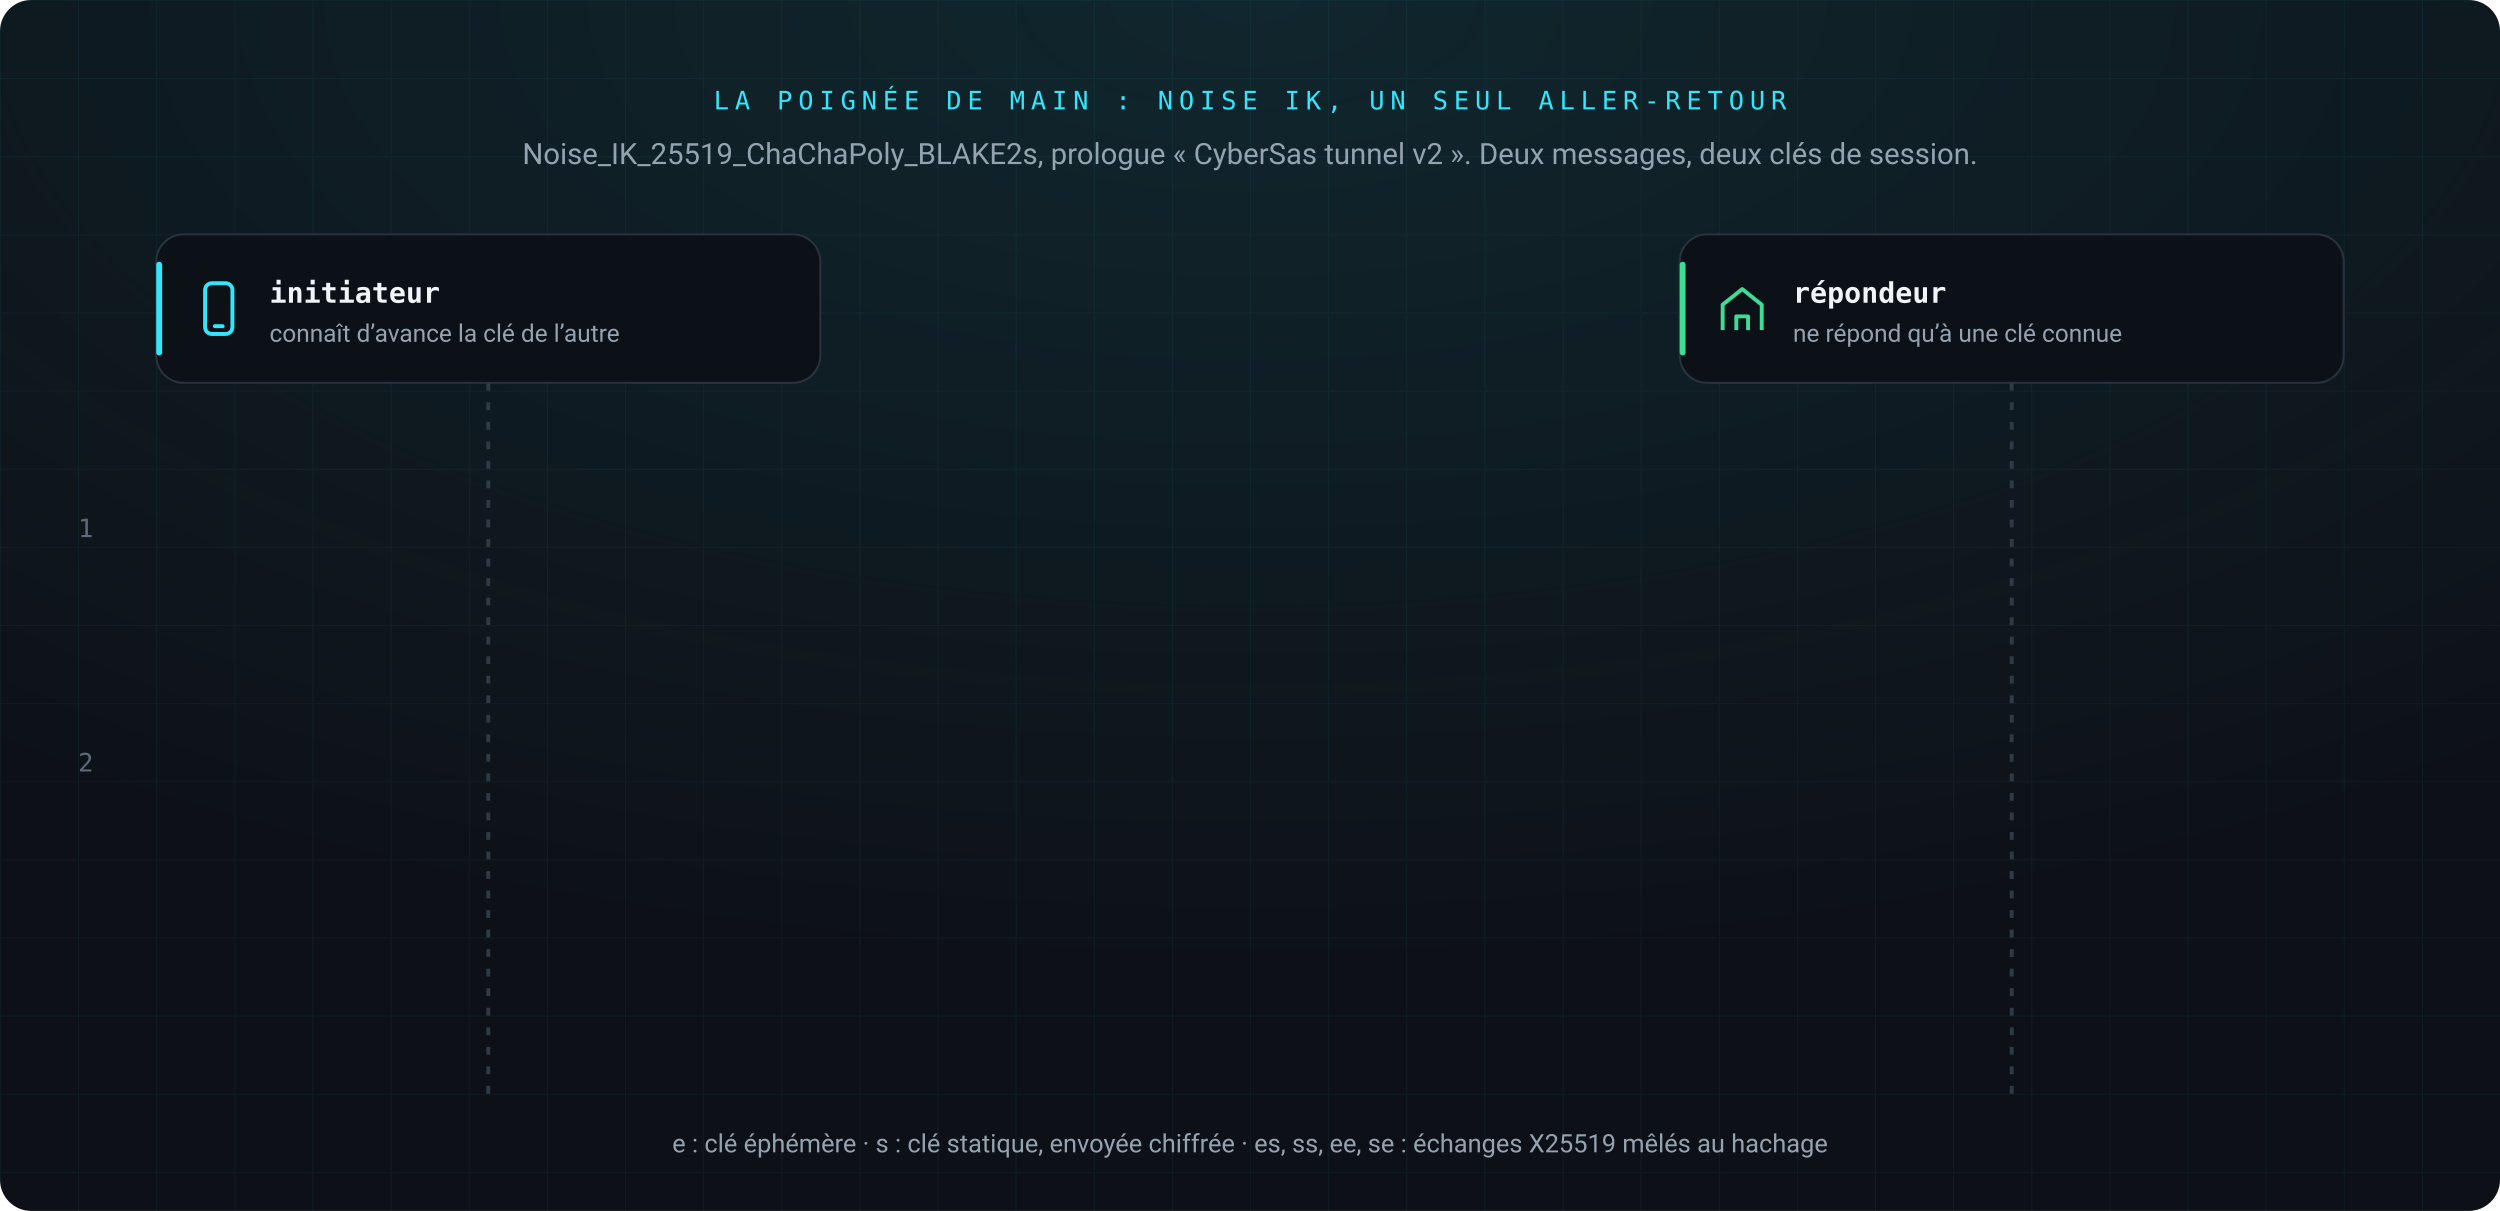
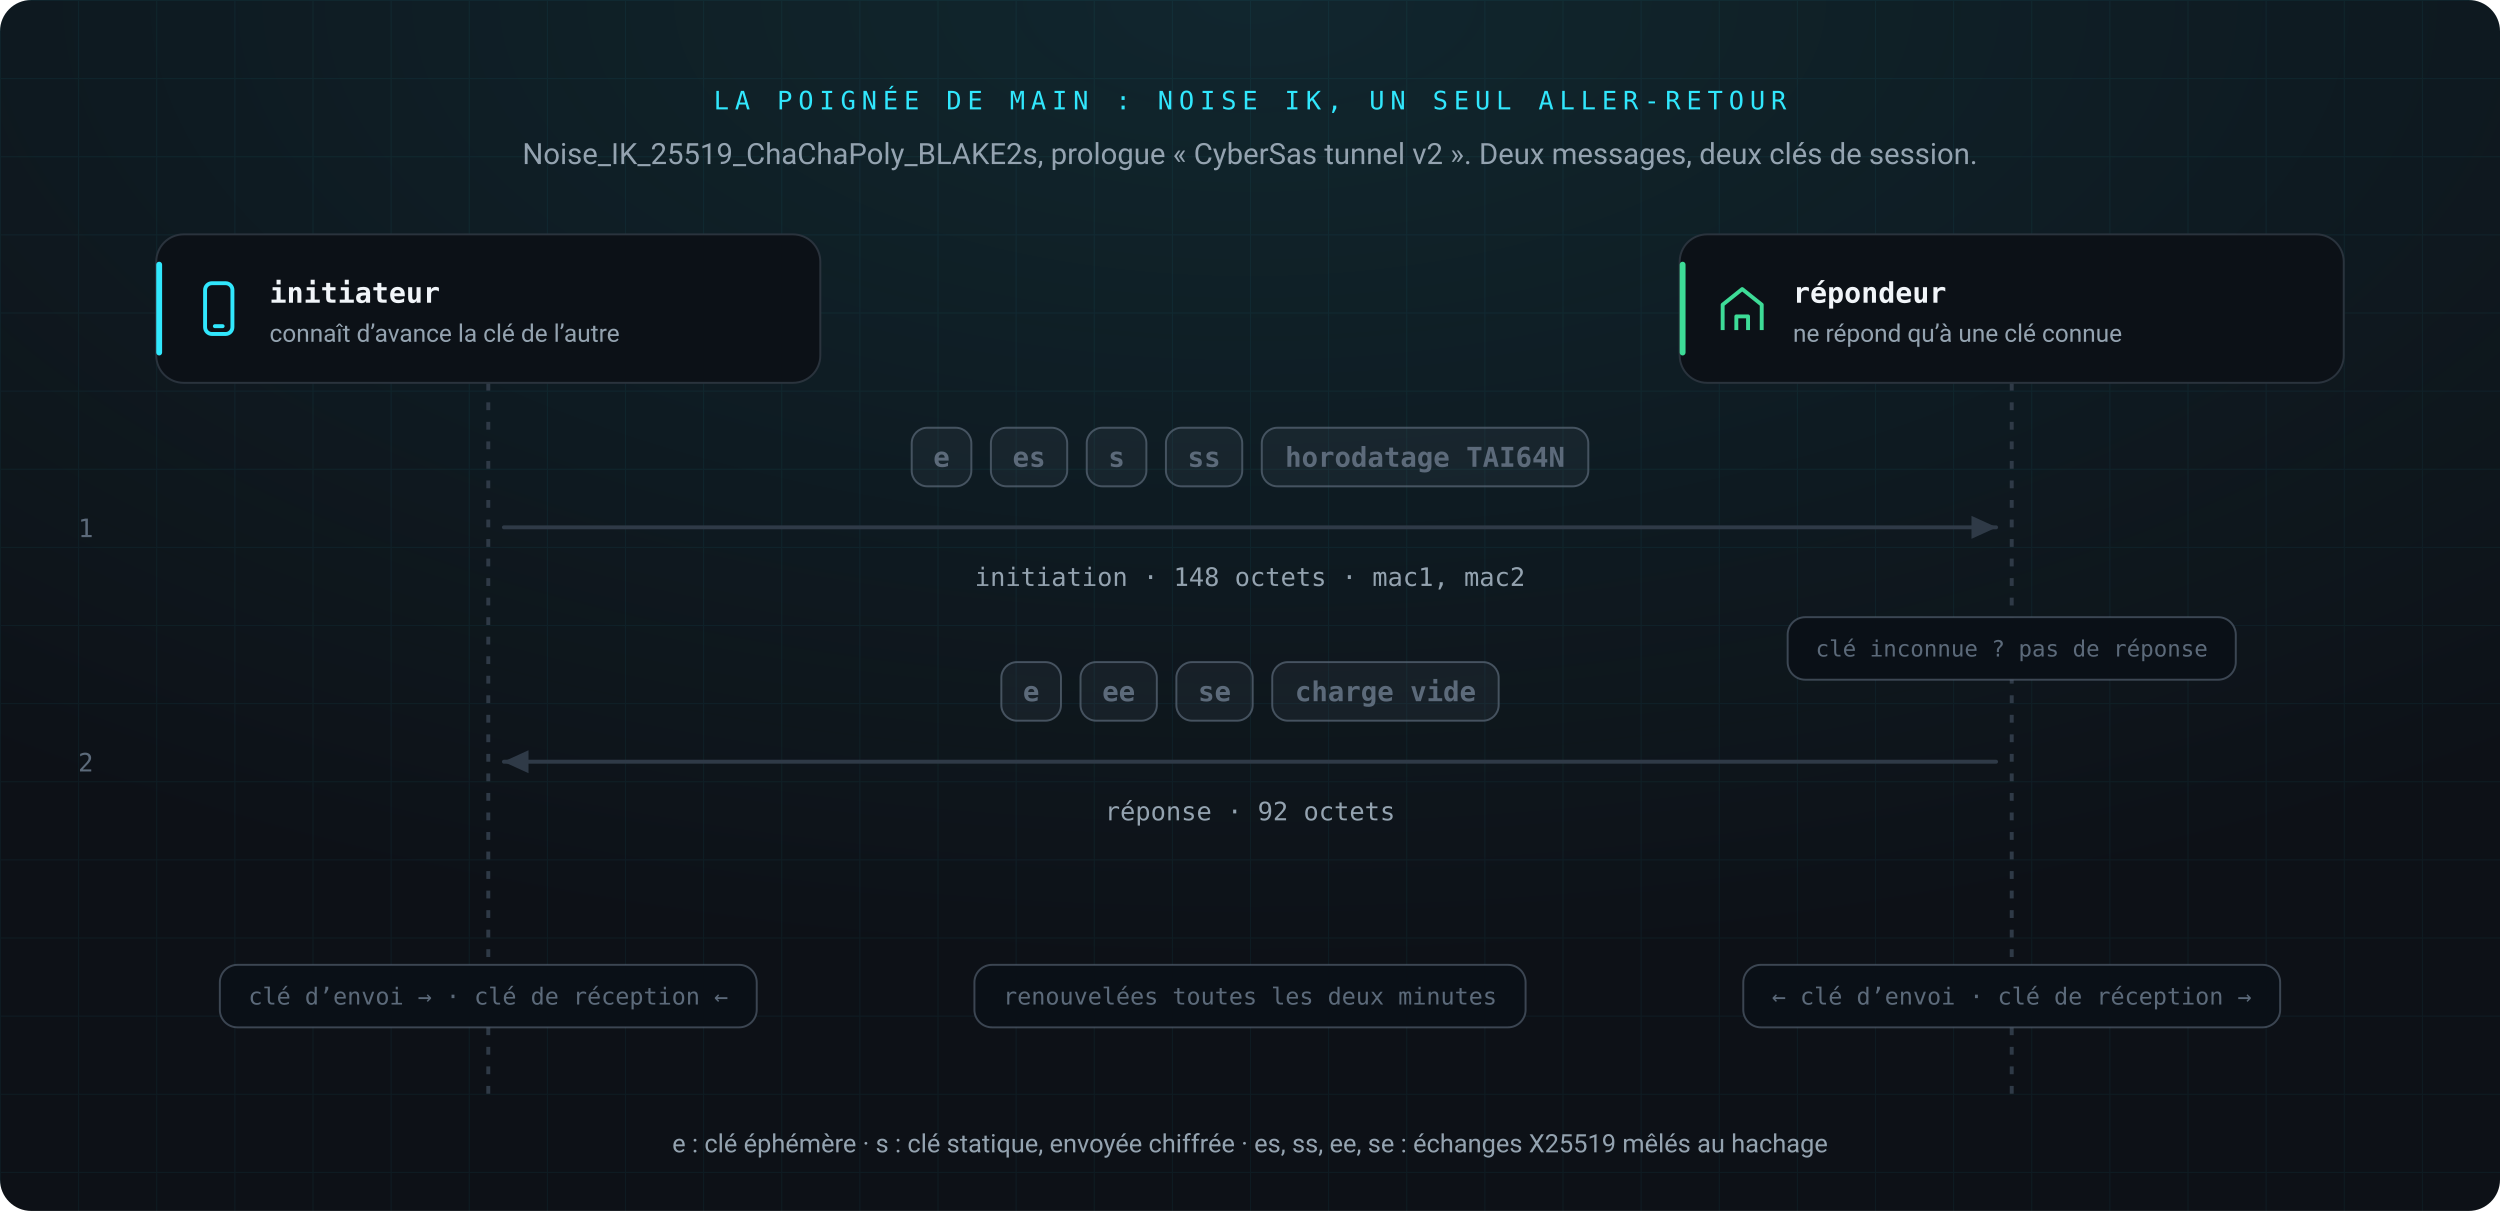
<svg xmlns="http://www.w3.org/2000/svg" viewBox="0 0 1280 620" width="1280" height="620" role="img" aria-label="La poignée de main Noise IK, en un aller-retour. Message 1, de l'initiateur au répondeur : e, es, s, ss et un horodatage TAI64N chiffré, 148 octets avec mac1 et mac2. Le répondeur ne répond pas à une clé inconnue. Message 2, en retour : e, ee, se et une charge vide chiffrée, 92 octets. Chaque côté en tire deux clés de session, une par sens, renouvelées toutes les deux minutes. e est la clé éphémère, s la clé statique envoyée chiffrée ; es, ss, ee et se sont des échanges X25519 mêlés au hachage.">
  <defs>
    <filter id="halo" x="-50%" y="-50%" width="200%" height="200%">
      <feGaussianBlur stdDeviation="6" result="b" />
      <feMerge>
        <feMergeNode in="b" />
        <feMergeNode in="SourceGraphic" />
      </feMerge>
    </filter>
    <filter id="doux" x="-50%" y="-50%" width="200%" height="200%">
      <feGaussianBlur stdDeviation="3" result="b" />
      <feMerge>
        <feMergeNode in="b" />
        <feMergeNode in="SourceGraphic" />
      </feMerge>
    </filter>
    <filter id="flou" x="-50%" y="-50%" width="200%" height="200%">
      <feGaussianBlur stdDeviation="8" />
    </filter>
    <pattern id="grille" width="40" height="40" patternUnits="userSpaceOnUse">
      <path d="M40 0H0V40" fill="none" stroke="#31E7FD" stroke-opacity="0.05" />
    </pattern>
    <radialGradient id="lueur" cx="50%" cy="0%" r="80%">
      <stop offset="0" stop-color="#31E7FD" stop-opacity="0.10" />
      <stop offset="1" stop-color="#31E7FD" stop-opacity="0" />
    </radialGradient>
    <marker id="pCYAN" viewBox="0 0 10 10" refX="9" refY="5" markerWidth="7" markerHeight="7" orient="auto-start-reverse">
      <path d="M0 0.8 L9.2 5 L0 9.2 Z" fill="#31E7FD" />
    </marker>
    <marker id="pBLEU" viewBox="0 0 10 10" refX="9" refY="5" markerWidth="7" markerHeight="7" orient="auto-start-reverse">
      <path d="M0 0.8 L9.2 5 L0 9.2 Z" fill="#01B9FD" />
    </marker>
    <marker id="pVERT" viewBox="0 0 10 10" refX="9" refY="5" markerWidth="7" markerHeight="7" orient="auto-start-reverse">
      <path d="M0 0.8 L9.2 5 L0 9.2 Z" fill="#3DDC97" />
    </marker>
    <marker id="pROUGE" viewBox="0 0 10 10" refX="9" refY="5" markerWidth="7" markerHeight="7" orient="auto-start-reverse">
      <path d="M0 0.8 L9.2 5 L0 9.2 Z" fill="#FF5C63" />
    </marker>
    <marker id="pFIL" viewBox="0 0 10 10" refX="9" refY="5" markerWidth="7" markerHeight="7" orient="auto-start-reverse">
      <path d="M0 0.8 L9.2 5 L0 9.2 Z" fill="#2F3A47" />
    </marker>
    <marker id="pDISCRET" viewBox="0 0 10 10" refX="9" refY="5" markerWidth="7" markerHeight="7" orient="auto-start-reverse">
      <path d="M0 0.8 L9.2 5 L0 9.2 Z" fill="#5C6A7A" />
    </marker>
  </defs>
  <rect width="1280" height="620" rx="16" fill="#0D1117" />
  <rect width="1280" height="620" rx="16" fill="url(#grille)" />
  <rect width="1280" height="620" rx="16" fill="url(#lueur)" />
  <text x="640" y="56" font-family="ui-monospace,SFMono-Regular,Menlo,Consolas,monospace" font-size="13" font-weight="400" fill="#31E7FD" text-anchor="middle" letter-spacing="3">LA POIGNÉE DE MAIN : NOISE IK, UN SEUL ALLER-RETOUR</text>
  <text x="640" y="84" font-family="system-ui,-apple-system,Segoe UI,Roboto,Helvetica,Arial,sans-serif" font-size="15" font-weight="400" fill="#94A3B0" text-anchor="middle">Noise_IK_25519_ChaChaPoly_BLAKE2s, prologue « CyberSas tunnel v2 ». Deux messages, deux clés de session.</text>
  <path d="M 250 196 V 560" stroke="#2F3A47" stroke-width="2" stroke-dasharray="4 6" />
  <path d="M 1030 196 V 560" stroke="#2F3A47" stroke-width="2" stroke-dasharray="4 6" />
  <g>
    <rect x="80" y="120" width="340" height="76" rx="14" fill="#0C1117" stroke="#2A333D" />
    <rect x="80" y="134" width="3" height="48" rx="1.5" fill="#31E7FD" />
    <g transform="translate(98,144)">
      <rect x="7" y="1" width="14" height="26" rx="3.5" fill="none" stroke="#31E7FD" stroke-width="2" />
      <path d="M12 23 H16" stroke="#31E7FD" stroke-width="2" stroke-linecap="round" />
    </g>
    <text x="138" y="155" font-family="ui-monospace,SFMono-Regular,Menlo,Consolas,monospace" font-size="14.5" font-weight="700" fill="#F1F5F9" text-anchor="start">initiateur</text>
    <text x="138" y="175" font-family="system-ui,-apple-system,Segoe UI,Roboto,Helvetica,Arial,sans-serif" font-size="12.5" font-weight="400" fill="#94A3B0" text-anchor="start">connaît d’avance la clé de l’autre</text>
  </g>
  <g>
    <rect x="860" y="120" width="340" height="76" rx="14" fill="#0C1117" stroke="#2A333D" />
    <rect x="860" y="134" width="3" height="48" rx="1.5" fill="#3DDC97" />
    <g transform="translate(878,144)">
      <path d="M4 25 V12 L14 4 L24 12 V25 M11 25 V18 H17 V25" fill="none" stroke="#3DDC97" stroke-width="2" stroke-linejoin="round" />
    </g>
    <text x="918" y="155" font-family="ui-monospace,SFMono-Regular,Menlo,Consolas,monospace" font-size="14.5" font-weight="700" fill="#F1F5F9" text-anchor="start">répondeur</text>
    <text x="918" y="175" font-family="system-ui,-apple-system,Segoe UI,Roboto,Helvetica,Arial,sans-serif" font-size="12.5" font-weight="400" fill="#94A3B0" text-anchor="start">ne répond qu’à une clé connue</text>
  </g>
  <text x="40" y="275" font-family="ui-monospace,SFMono-Regular,Menlo,Consolas,monospace" font-size="13" font-weight="400" fill="#5C6A7A" text-anchor="start">1</text>
  <g opacity="0">
    <animate attributeName="opacity" dur="14s" repeatCount="indefinite" keyTimes="0;0.02;0.03;0.94;0.95;1" values="0;0;1;1;0;0" />
    <circle cx="250" cy="270" r="5" fill="#31E7FD" />
  </g>
+   <path d="M 258 270 H 1022" fill="none" stroke="#2F3A47" stroke-width="2" stroke-linecap="round" marker-end="url(#pFIL)" />
  <g opacity="0">
    <animate attributeName="opacity" dur="14s" repeatCount="indefinite" keyTimes="0;0.02;0.03;0.94;0.95;1" values="0;0;1;1;0;0" />
    <path d="M 258 270 H 1022" fill="none" stroke="#31E7FD" stroke-opacity="0.18" stroke-width="8.4" stroke-linecap="round" pathLength="100" stroke-dasharray="100" stroke-dashoffset="100">
      <animate attributeName="stroke-dashoffset" dur="14s" repeatCount="indefinite" keyTimes="0;0.03;0.18;1" values="100;100;0;0" />
    </path>
    <path d="M 258 270 H 1022" fill="none" stroke="#31E7FD" stroke-width="2.4" stroke-linecap="round" pathLength="100" stroke-dasharray="100" stroke-dashoffset="100">
      <animate attributeName="stroke-dashoffset" dur="14s" repeatCount="indefinite" keyTimes="0;0.03;0.18;1" values="100;100;0;0" />
    </path>
  </g>
  <g opacity="0">
    <animate attributeName="opacity" dur="14s" repeatCount="indefinite" keyTimes="0;0.17;0.175;0.94;0.945;1" values="0;0;1;1;0;0" />
    <path d="M 258 270 H 1022" fill="none" stroke="#31E7FD" stroke-opacity="0" stroke-width="2.4" marker-end="url(#pCYAN)" />
  </g>
+   <rect x="466.79" y="219" width="30.54" height="30" rx="8" fill="#5C6A7A" fill-opacity="0.12" stroke="#5C6A7A" stroke-opacity="0.7" />
+   <text x="482.06" y="239" font-family="ui-monospace,SFMono-Regular,Menlo,Consolas,monospace" font-size="14" font-weight="700" fill="#5C6A7A" text-anchor="middle">e</text>
  <g opacity="0">
    <animate attributeName="opacity" dur="14s" repeatCount="indefinite" keyTimes="0;0.048;0.06;0.94;0.952;1" values="0;0;1;1;0;0" />
    <rect x="466.79" y="219" width="30.54" height="30" rx="8" fill="#31E7FD" fill-opacity="0.12" stroke="#31E7FD" stroke-opacity="0.7" />
    <text x="482.06" y="239" font-family="ui-monospace,SFMono-Regular,Menlo,Consolas,monospace" font-size="14" font-weight="700" fill="#31E7FD" text-anchor="middle">e</text>
  </g>
+   <rect x="507.33" y="219" width="39.08" height="30" rx="8" fill="#5C6A7A" fill-opacity="0.12" stroke="#5C6A7A" stroke-opacity="0.7" />
+   <text x="526.87" y="239" font-family="ui-monospace,SFMono-Regular,Menlo,Consolas,monospace" font-size="14" font-weight="700" fill="#5C6A7A" text-anchor="middle">es</text>
  <g opacity="0">
    <animate attributeName="opacity" dur="14s" repeatCount="indefinite" keyTimes="0;0.088;0.1;0.94;0.952;1" values="0;0;1;1;0;0" />
    <rect x="507.33" y="219" width="39.08" height="30" rx="8" fill="#31E7FD" fill-opacity="0.12" stroke="#31E7FD" stroke-opacity="0.7" />
    <text x="526.87" y="239" font-family="ui-monospace,SFMono-Regular,Menlo,Consolas,monospace" font-size="14" font-weight="700" fill="#31E7FD" text-anchor="middle">es</text>
  </g>
+   <rect x="556.41" y="219" width="30.54" height="30" rx="8" fill="#5C6A7A" fill-opacity="0.12" stroke="#5C6A7A" stroke-opacity="0.7" />
+   <text x="571.68" y="239" font-family="ui-monospace,SFMono-Regular,Menlo,Consolas,monospace" font-size="14" font-weight="700" fill="#5C6A7A" text-anchor="middle">s</text>
  <g opacity="0">
    <animate attributeName="opacity" dur="14s" repeatCount="indefinite" keyTimes="0;0.128;0.14;0.94;0.952;1" values="0;0;1;1;0;0" />
    <rect x="556.41" y="219" width="30.54" height="30" rx="8" fill="#31E7FD" fill-opacity="0.12" stroke="#31E7FD" stroke-opacity="0.7" />
    <text x="571.68" y="239" font-family="ui-monospace,SFMono-Regular,Menlo,Consolas,monospace" font-size="14" font-weight="700" fill="#31E7FD" text-anchor="middle">s</text>
  </g>
+   <rect x="596.95" y="219" width="39.08" height="30" rx="8" fill="#5C6A7A" fill-opacity="0.12" stroke="#5C6A7A" stroke-opacity="0.7" />
+   <text x="616.49" y="239" font-family="ui-monospace,SFMono-Regular,Menlo,Consolas,monospace" font-size="14" font-weight="700" fill="#5C6A7A" text-anchor="middle">ss</text>
  <g opacity="0">
    <animate attributeName="opacity" dur="14s" repeatCount="indefinite" keyTimes="0;0.168;0.18;0.94;0.952;1" values="0;0;1;1;0;0" />
    <rect x="596.95" y="219" width="39.08" height="30" rx="8" fill="#31E7FD" fill-opacity="0.12" stroke="#31E7FD" stroke-opacity="0.7" />
    <text x="616.49" y="239" font-family="ui-monospace,SFMono-Regular,Menlo,Consolas,monospace" font-size="14" font-weight="700" fill="#31E7FD" text-anchor="middle">ss</text>
  </g>
+   <rect x="646.03" y="219" width="167.18" height="30" rx="8" fill="#5C6A7A" fill-opacity="0.12" stroke="#5C6A7A" stroke-opacity="0.7" />
+   <text x="729.62" y="239" font-family="ui-monospace,SFMono-Regular,Menlo,Consolas,monospace" font-size="14" font-weight="700" fill="#5C6A7A" text-anchor="middle">horodatage TAI64N</text>
  <g opacity="0">
    <animate attributeName="opacity" dur="14s" repeatCount="indefinite" keyTimes="0;0.208;0.22;0.94;0.952;1" values="0;0;1;1;0;0" />
    <rect x="646.03" y="219" width="167.18" height="30" rx="8" fill="#31E7FD" fill-opacity="0.12" stroke="#31E7FD" stroke-opacity="0.7" />
    <text x="729.62" y="239" font-family="ui-monospace,SFMono-Regular,Menlo,Consolas,monospace" font-size="14" font-weight="700" fill="#31E7FD" text-anchor="middle">horodatage TAI64N</text>
  </g>
-   <g opacity="0">
-     <animate attributeName="opacity" dur="14s" repeatCount="indefinite" keyTimes="0;0.19;0.2;0.94;0.95;1" values="0;0;1;1;0;0" />
-     <text x="640" y="300" font-family="ui-monospace,SFMono-Regular,Menlo,Consolas,monospace" font-size="13" font-weight="400" fill="#94A3B0" text-anchor="middle">initiation · 148 octets · mac1, mac2</text>
-   </g>
+   <text x="640" y="300" font-family="ui-monospace,SFMono-Regular,Menlo,Consolas,monospace" font-size="13" font-weight="400" fill="#94A3B0" text-anchor="middle">initiation · 148 octets · mac1, mac2</text>
+   <rect x="915.283" y="316" width="229.435" height="32" rx="9" fill="#0A1017" stroke="#5C6A7A" stroke-opacity="0.6" />
+   <text x="1030" y="336.14" font-family="ui-monospace,SFMono-Regular,Menlo,Consolas,monospace" font-size="11.5" font-weight="400" fill="#5C6A7A" text-anchor="middle">clé inconnue ? pas de réponse</text>
  <g opacity="0">
    <animate attributeName="opacity" dur="14s" repeatCount="indefinite" keyTimes="0;0.27;0.28;0.94;0.95;1" values="0;0;1;1;0;0" />
    <rect x="915.283" y="316" width="229.435" height="32" rx="9" fill="#0B1A14" stroke="#3DDC97" stroke-opacity="0.6" />
    <text x="1030" y="336.14" font-family="ui-monospace,SFMono-Regular,Menlo,Consolas,monospace" font-size="11.5" font-weight="400" fill="#3DDC97" text-anchor="middle">clé inconnue ? pas de réponse</text>
  </g>
  <text x="40" y="395" font-family="ui-monospace,SFMono-Regular,Menlo,Consolas,monospace" font-size="13" font-weight="400" fill="#5C6A7A" text-anchor="start">2</text>
  <g opacity="0">
    <animate attributeName="opacity" dur="14s" repeatCount="indefinite" keyTimes="0;0.37;0.38;0.94;0.95;1" values="0;0;1;1;0;0" />
    <circle cx="1030" cy="390" r="5" fill="#3DDC97" />
  </g>
+   <path d="M 1022 390 H 258" fill="none" stroke="#2F3A47" stroke-width="2" stroke-linecap="round" marker-end="url(#pFIL)" />
  <g opacity="0">
    <animate attributeName="opacity" dur="14s" repeatCount="indefinite" keyTimes="0;0.37;0.38;0.94;0.95;1" values="0;0;1;1;0;0" />
    <path d="M 1022 390 H 258" fill="none" stroke="#3DDC97" stroke-opacity="0.18" stroke-width="8.4" stroke-linecap="round" pathLength="100" stroke-dasharray="100" stroke-dashoffset="100">
      <animate attributeName="stroke-dashoffset" dur="14s" repeatCount="indefinite" keyTimes="0;0.38;0.53;1" values="100;100;0;0" />
    </path>
    <path d="M 1022 390 H 258" fill="none" stroke="#3DDC97" stroke-width="2.4" stroke-linecap="round" pathLength="100" stroke-dasharray="100" stroke-dashoffset="100">
      <animate attributeName="stroke-dashoffset" dur="14s" repeatCount="indefinite" keyTimes="0;0.38;0.53;1" values="100;100;0;0" />
    </path>
  </g>
  <g opacity="0">
    <animate attributeName="opacity" dur="14s" repeatCount="indefinite" keyTimes="0;0.52;0.525;0.94;0.945;1" values="0;0;1;1;0;0" />
    <path d="M 1022 390 H 258" fill="none" stroke="#3DDC97" stroke-opacity="0" stroke-width="2.4" marker-end="url(#pVERT)" />
  </g>
+   <rect x="512.68" y="339" width="30.54" height="30" rx="8" fill="#5C6A7A" fill-opacity="0.12" stroke="#5C6A7A" stroke-opacity="0.7" />
+   <text x="527.95" y="359" font-family="ui-monospace,SFMono-Regular,Menlo,Consolas,monospace" font-size="14" font-weight="700" fill="#5C6A7A" text-anchor="middle">e</text>
  <g opacity="0">
    <animate attributeName="opacity" dur="14s" repeatCount="indefinite" keyTimes="0;0.398;0.41;0.94;0.952;1" values="0;0;1;1;0;0" />
    <rect x="512.68" y="339" width="30.54" height="30" rx="8" fill="#3DDC97" fill-opacity="0.12" stroke="#3DDC97" stroke-opacity="0.7" />
    <text x="527.95" y="359" font-family="ui-monospace,SFMono-Regular,Menlo,Consolas,monospace" font-size="14" font-weight="700" fill="#3DDC97" text-anchor="middle">e</text>
  </g>
+   <rect x="553.22" y="339" width="39.08" height="30" rx="8" fill="#5C6A7A" fill-opacity="0.12" stroke="#5C6A7A" stroke-opacity="0.7" />
+   <text x="572.76" y="359" font-family="ui-monospace,SFMono-Regular,Menlo,Consolas,monospace" font-size="14" font-weight="700" fill="#5C6A7A" text-anchor="middle">ee</text>
  <g opacity="0">
    <animate attributeName="opacity" dur="14s" repeatCount="indefinite" keyTimes="0;0.44;0.452;0.94;0.952;1" values="0;0;1;1;0;0" />
    <rect x="553.22" y="339" width="39.08" height="30" rx="8" fill="#3DDC97" fill-opacity="0.12" stroke="#3DDC97" stroke-opacity="0.7" />
    <text x="572.76" y="359" font-family="ui-monospace,SFMono-Regular,Menlo,Consolas,monospace" font-size="14" font-weight="700" fill="#3DDC97" text-anchor="middle">ee</text>
  </g>
+   <rect x="602.3" y="339" width="39.08" height="30" rx="8" fill="#5C6A7A" fill-opacity="0.12" stroke="#5C6A7A" stroke-opacity="0.7" />
+   <text x="621.84" y="359" font-family="ui-monospace,SFMono-Regular,Menlo,Consolas,monospace" font-size="14" font-weight="700" fill="#5C6A7A" text-anchor="middle">se</text>
  <g opacity="0">
    <animate attributeName="opacity" dur="14s" repeatCount="indefinite" keyTimes="0;0.483;0.495;0.94;0.952;1" values="0;0;1;1;0;0" />
    <rect x="602.3" y="339" width="39.08" height="30" rx="8" fill="#3DDC97" fill-opacity="0.12" stroke="#3DDC97" stroke-opacity="0.7" />
    <text x="621.84" y="359" font-family="ui-monospace,SFMono-Regular,Menlo,Consolas,monospace" font-size="14" font-weight="700" fill="#3DDC97" text-anchor="middle">se</text>
  </g>
+   <rect x="651.38" y="339" width="115.94" height="30" rx="8" fill="#5C6A7A" fill-opacity="0.12" stroke="#5C6A7A" stroke-opacity="0.7" />
+   <text x="709.35" y="359" font-family="ui-monospace,SFMono-Regular,Menlo,Consolas,monospace" font-size="14" font-weight="700" fill="#5C6A7A" text-anchor="middle">charge vide</text>
  <g opacity="0">
    <animate attributeName="opacity" dur="14s" repeatCount="indefinite" keyTimes="0;0.525;0.537;0.94;0.952;1" values="0;0;1;1;0;0" />
    <rect x="651.38" y="339" width="115.94" height="30" rx="8" fill="#3DDC97" fill-opacity="0.12" stroke="#3DDC97" stroke-opacity="0.7" />
    <text x="709.35" y="359" font-family="ui-monospace,SFMono-Regular,Menlo,Consolas,monospace" font-size="14" font-weight="700" fill="#3DDC97" text-anchor="middle">charge vide</text>
  </g>
-   <g opacity="0">
-     <animate attributeName="opacity" dur="14s" repeatCount="indefinite" keyTimes="0;0.54;0.55;0.94;0.95;1" values="0;0;1;1;0;0" />
-     <text x="640" y="420" font-family="ui-monospace,SFMono-Regular,Menlo,Consolas,monospace" font-size="13" font-weight="400" fill="#94A3B0" text-anchor="middle">réponse · 92 octets</text>
-   </g>
+   <text x="640" y="420" font-family="ui-monospace,SFMono-Regular,Menlo,Consolas,monospace" font-size="13" font-weight="400" fill="#94A3B0" text-anchor="middle">réponse · 92 octets</text>
+   <rect x="112.56" y="494" width="274.88" height="32" rx="9" fill="#0A1017" stroke="#5C6A7A" stroke-opacity="0.6" />
+   <text x="250" y="514.32" font-family="ui-monospace,SFMono-Regular,Menlo,Consolas,monospace" font-size="12" font-weight="400" fill="#5C6A7A" text-anchor="middle">clé d’envoi → · clé de réception ←</text>
+   <rect x="892.56" y="494" width="274.88" height="32" rx="9" fill="#0A1017" stroke="#5C6A7A" stroke-opacity="0.6" />
+   <text x="1030" y="514.32" font-family="ui-monospace,SFMono-Regular,Menlo,Consolas,monospace" font-size="12" font-weight="400" fill="#5C6A7A" text-anchor="middle">← clé d’envoi · clé de réception →</text>
+   <rect x="498.9" y="494" width="282.2" height="32" rx="9" fill="#0A1017" stroke="#5C6A7A" stroke-opacity="0.6" />
+   <text x="640" y="514.32" font-family="ui-monospace,SFMono-Regular,Menlo,Consolas,monospace" font-size="12" font-weight="400" fill="#5C6A7A" text-anchor="middle">renouvelées toutes les deux minutes</text>
  <g opacity="0">
    <animate attributeName="opacity" dur="14s" repeatCount="indefinite" keyTimes="0;0.625;0.64;0.94;0.955;1" values="0;0;1;1;0;0" />
    <rect x="112.56" y="494" width="274.88" height="32" rx="9" fill="#0A1B22" stroke="#31E7FD" stroke-opacity="0.6" />
    <text x="250" y="514.32" font-family="ui-monospace,SFMono-Regular,Menlo,Consolas,monospace" font-size="12" font-weight="400" fill="#31E7FD" text-anchor="middle">clé d’envoi → · clé de réception ←</text>
    <rect x="892.56" y="494" width="274.88" height="32" rx="9" fill="#0B1A14" stroke="#3DDC97" stroke-opacity="0.6" />
    <text x="1030" y="514.32" font-family="ui-monospace,SFMono-Regular,Menlo,Consolas,monospace" font-size="12" font-weight="400" fill="#3DDC97" text-anchor="middle">← clé d’envoi · clé de réception →</text>
    <rect x="498.9" y="494" width="282.2" height="32" rx="9" fill="#08172A" stroke="#01B9FD" stroke-opacity="0.6" />
    <text x="640" y="514.32" font-family="ui-monospace,SFMono-Regular,Menlo,Consolas,monospace" font-size="12" font-weight="400" fill="#01B9FD" text-anchor="middle">renouvelées toutes les deux minutes</text>
  </g>
  <text x="640" y="590" font-family="system-ui,-apple-system,Segoe UI,Roboto,Helvetica,Arial,sans-serif" font-size="13" font-weight="400" fill="#94A3B0" text-anchor="middle">e : clé éphémère · s : clé statique, envoyée chiffrée · es, ss, ee, se : échanges X25519 mêlés au hachage</text>
</svg>
